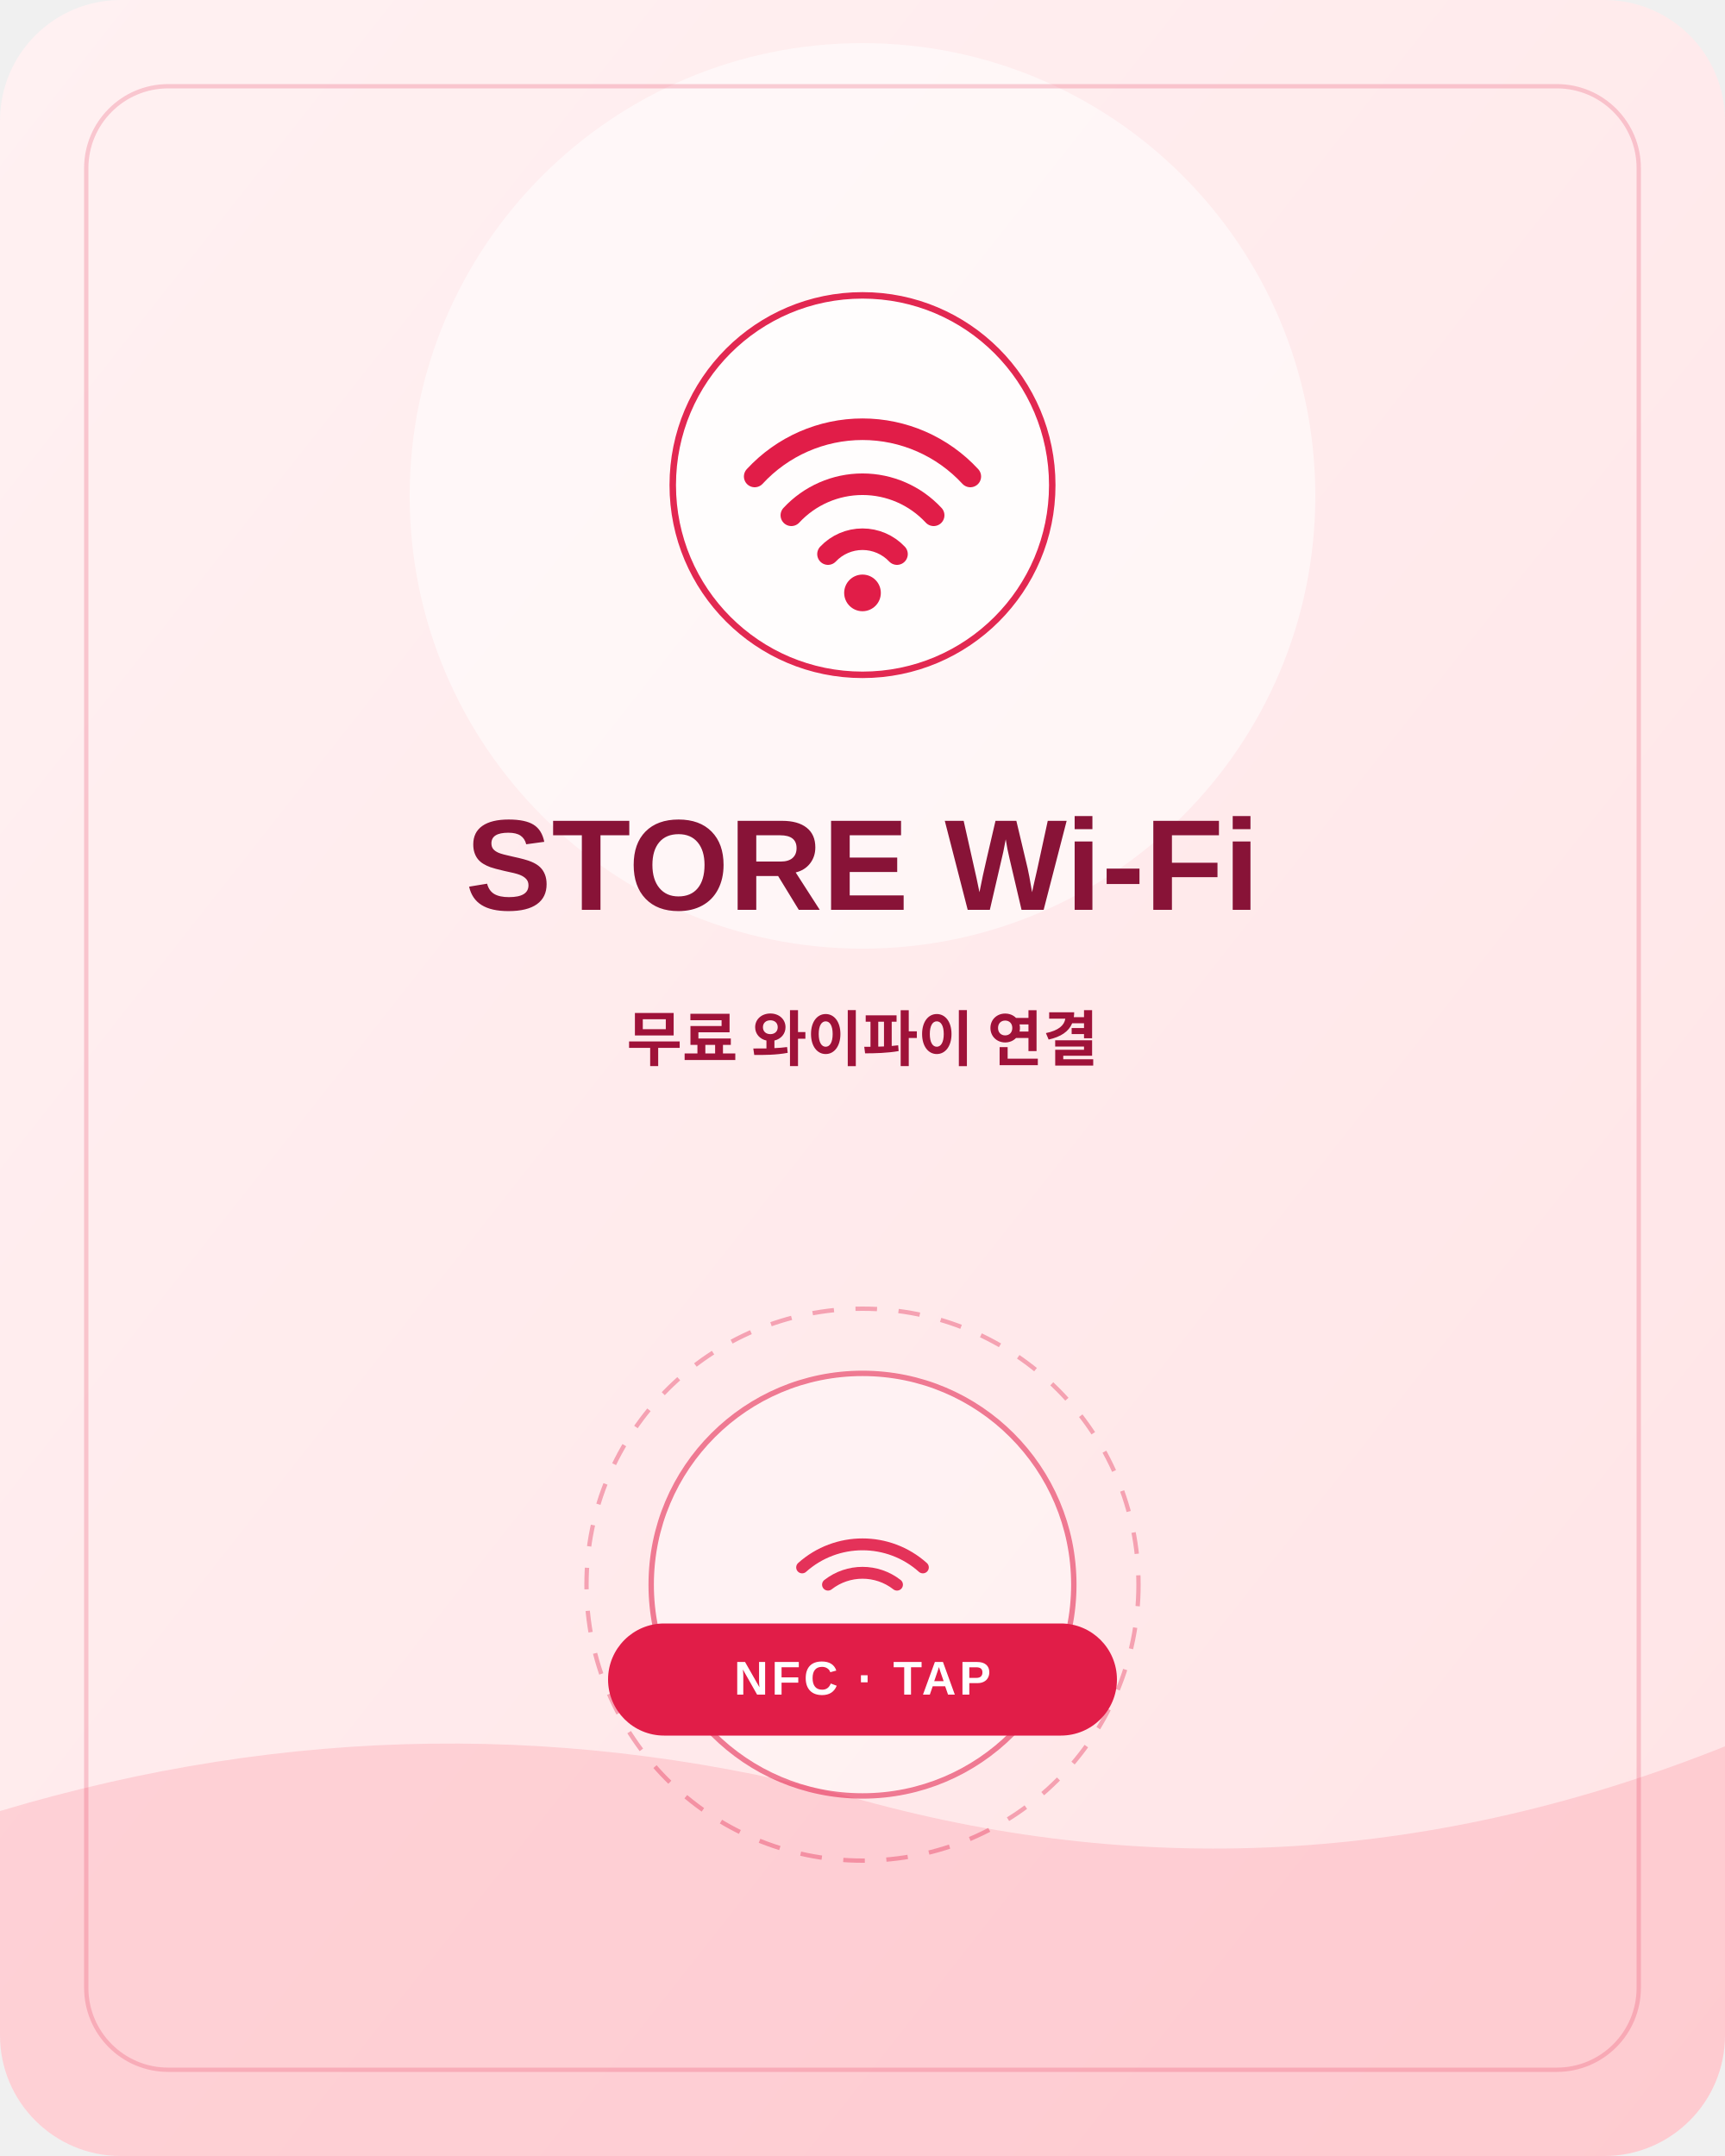
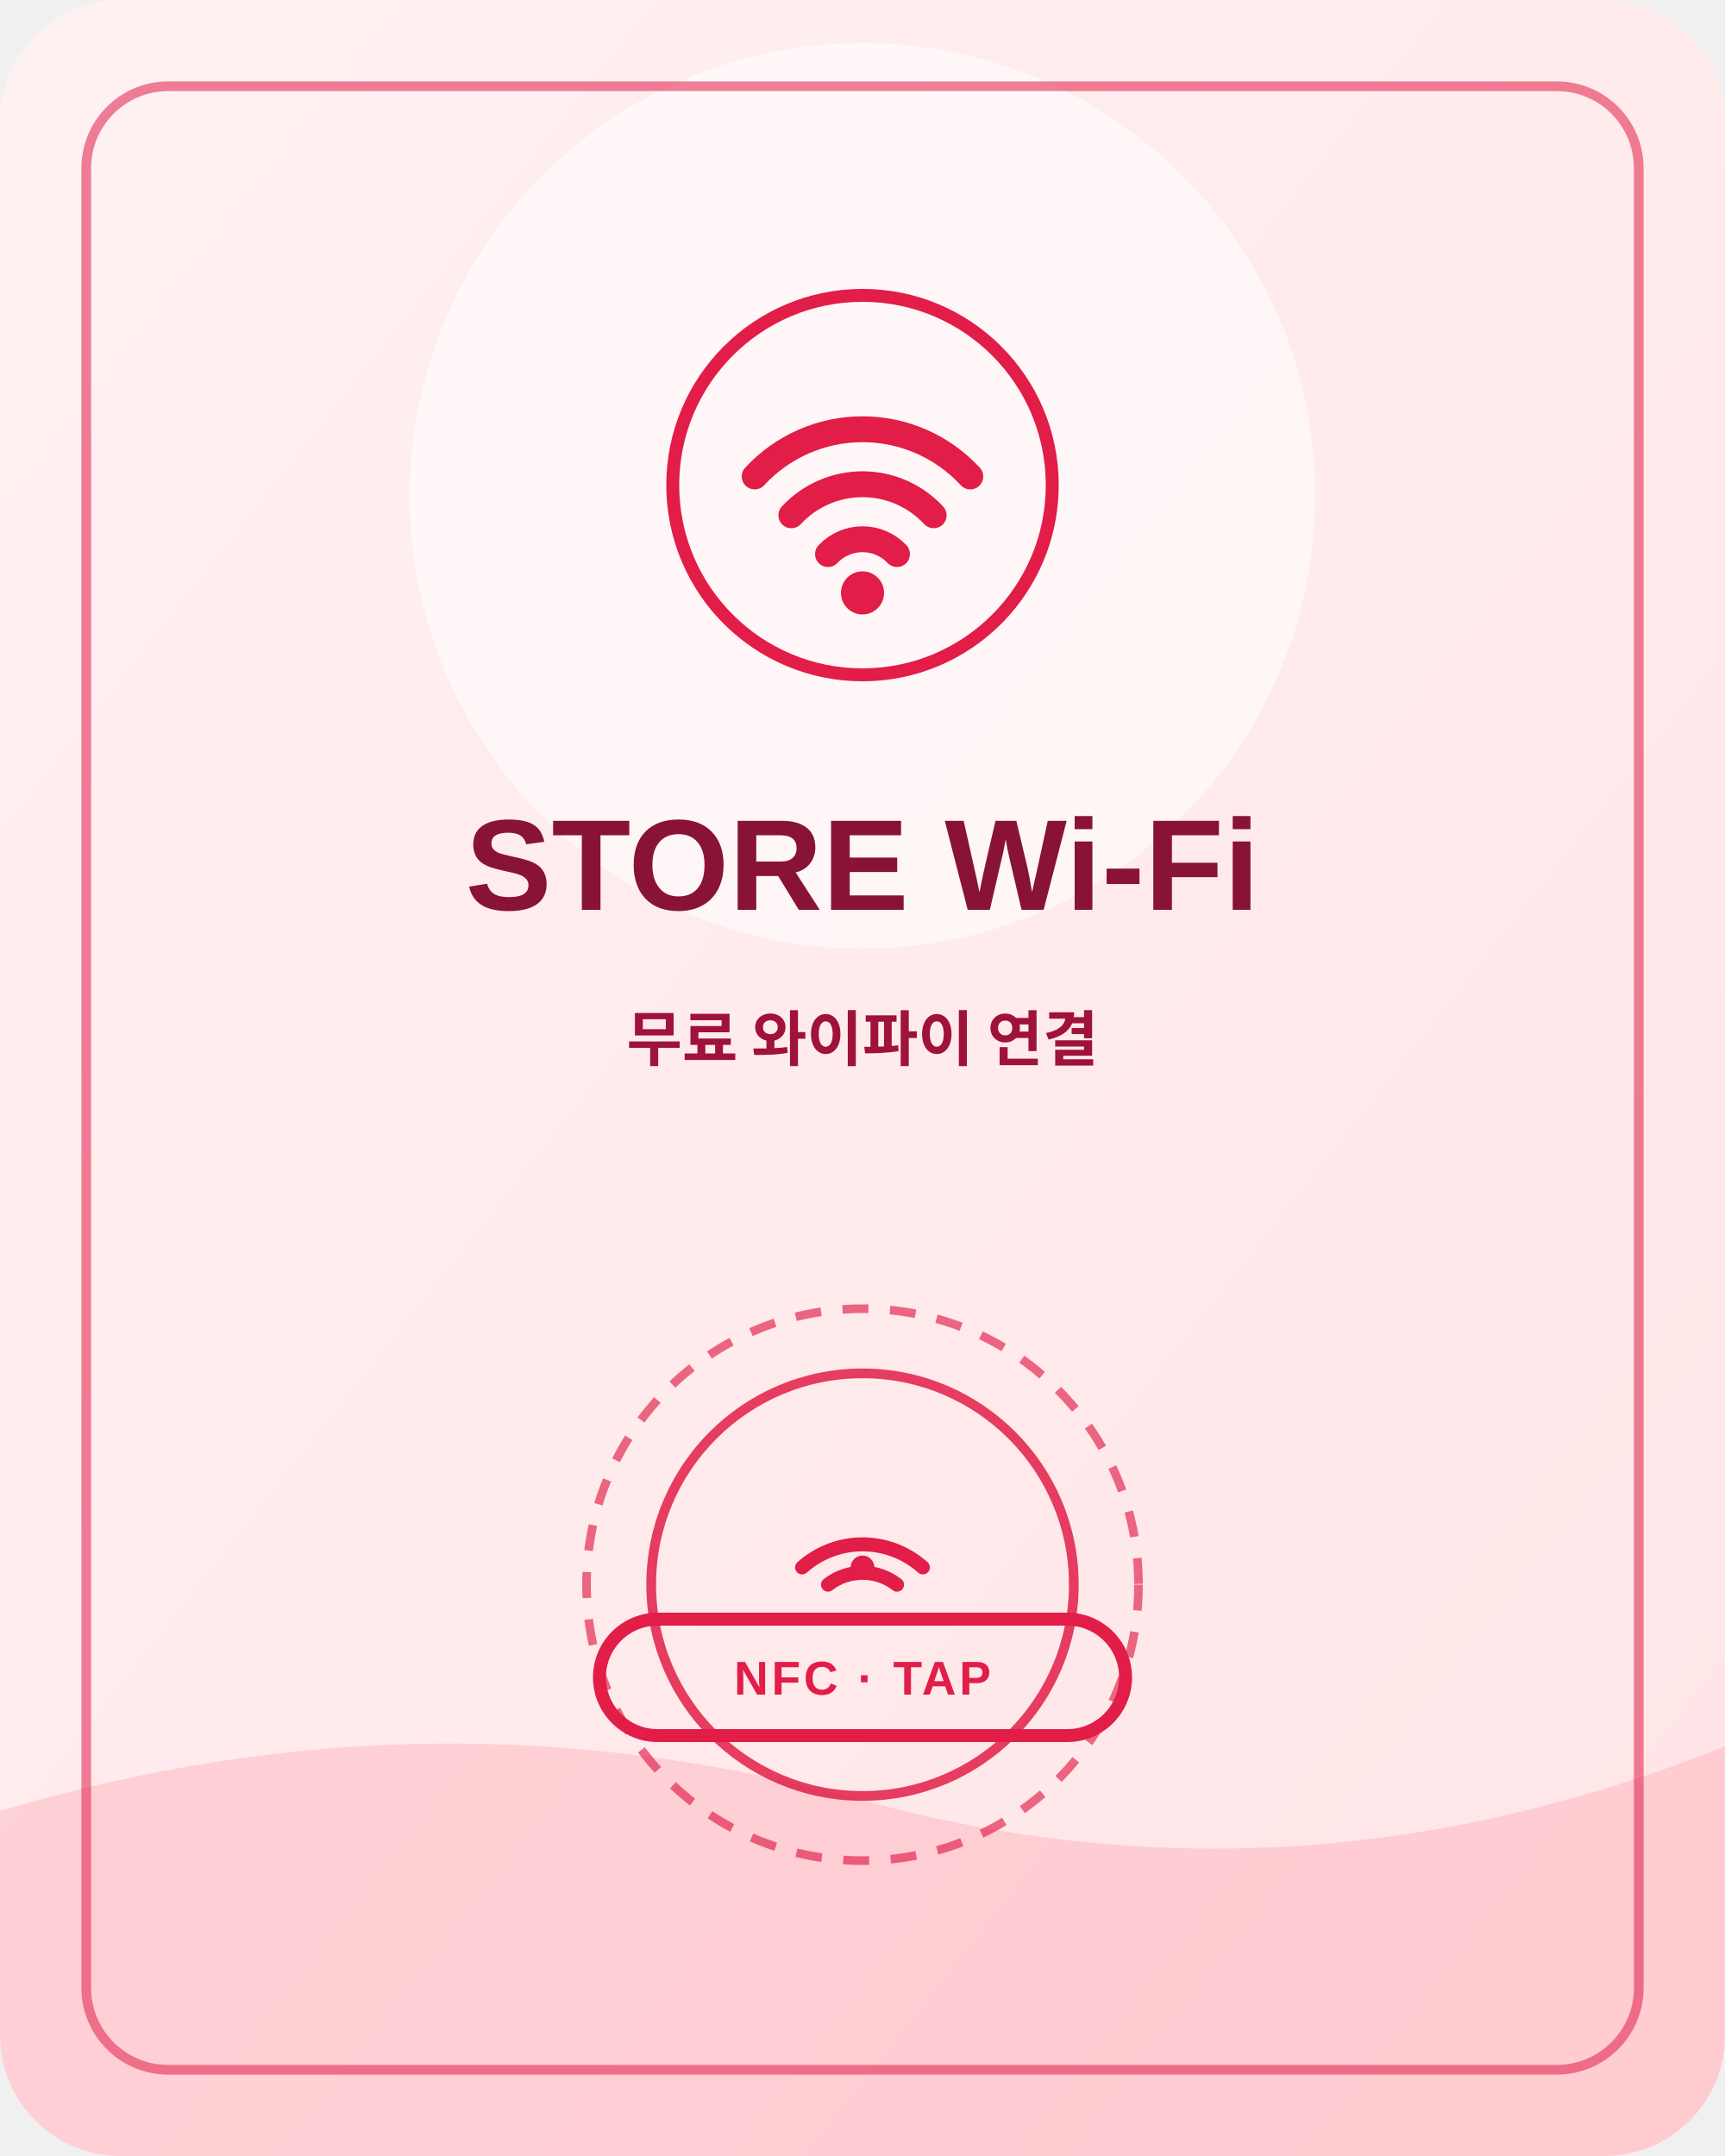
<svg xmlns="http://www.w3.org/2000/svg" width="800" height="1000" viewBox="0 0 800 1000">
  <defs>
    <linearGradient id="bg-10" x1="0%" y1="0%" x2="100%" y2="100%">
      <stop offset="0%" stop-color="#FFF1F2" />
      <stop offset="100%" stop-color="#FFE4E6" />
    </linearGradient>
    <linearGradient id="acc-10" x1="0%" y1="0%" x2="100%" y2="100%">
      <stop offset="0%" stop-color="#E11D48" />
      <stop offset="100%" stop-color="#FB7185" />
    </linearGradient>
    <radialGradient id="glow-10" cx="50%" cy="50%" r="50%">
      <stop offset="0%" stop-color="#FB7185" stop-opacity="0.28" />
      <stop offset="100%" stop-color="#FB7185" stop-opacity="0" />
    </radialGradient>
    <clipPath id="clip-10">
      <rect width="800" height="1000" rx="56" />
    </clipPath>
  </defs>
  <g clip-path="url(#clip-10)">
    <rect width="800" height="1000" rx="56" fill="url(#bg-10)" />
    <circle cx="400" cy="230" r="210" fill="#FFFFFF" opacity="0.55" />
    <path d="M 0 840 Q 200 780 400 835 T 800 810 V 1000 H 0 Z" fill="#FB7185" opacity="0.22" />
-     <rect x="40" y="40" width="720" height="920" rx="38" fill="none" stroke="#E11D48" stroke-width="2" opacity="0.2" />
-     <circle cx="400" cy="225" r="88" fill="rgba(255,255,255,0.85)" stroke="#E11D48" stroke-width="3" opacity="0.95" />
-     <g fill="none" stroke="#E11D48" stroke-width="10" stroke-linecap="round">
+     <rect x="40" y="40" width="720" height="920" rx="38" fill="none" stroke="#E11D48" stroke-width="4.5" opacity="0.55" />
+     <circle cx="400" cy="225" r="88" fill="none" stroke="#E11D48" stroke-width="6" />
+     <g fill="none" stroke="#E11D48" stroke-width="12" stroke-linecap="round">
      <path d="M 350 221 A 68 68 0 0 1 450 221" />
      <path d="M 367 239 A 45 45 0 0 1 433 239" />
      <path d="M 384 257 A 22 22 0 0 1 416 257" />
    </g>
-     <circle cx="400" cy="275" r="8.5" fill="#E11D48" />
-     <circle cx="400" cy="735" r="128" fill="none" stroke="#E11D48" stroke-width="2" stroke-dasharray="10 10" opacity="0.35" />
-     <circle cx="400" cy="735" r="98" fill="rgba(255,255,255,0.72)" stroke="#E11D48" stroke-width="2.5" opacity="0.55" />
-     <g fill="none" stroke="#E11D48" stroke-width="5.5" stroke-linecap="round" opacity="0.9">
+     <circle cx="400" cy="275" r="10" fill="#E11D48" />
+     <circle cx="400" cy="735" r="128" fill="none" stroke="#E11D48" stroke-width="4" stroke-dasharray="12 10" opacity="0.65" />
+     <circle cx="400" cy="735" r="98" fill="none" stroke="#E11D48" stroke-width="4.5" opacity="0.85" />
+     <g fill="none" stroke="#E11D48" stroke-width="6.5" stroke-linecap="round">
      <path d="M 382 701 A 26 26 0 0 1 382 733" transform="rotate(-90 400 717)" />
      <path d="M 390 689 A 42 42 0 0 1 390 745" transform="rotate(-90 400 717)" />
    </g>
-     <rect x="282" y="753" width="236" height="52" rx="26" fill="#E11D48" />
-     <text x="400" y="786" text-anchor="middle" font-family="Outfit, Arial, sans-serif" font-size="22" font-weight="800" letter-spacing="1.5" fill="#FFFFFF">NFC · TAP</text>
+     <circle cx="400" cy="727" r="5.5" fill="#E11D48" />
+     <rect x="278" y="751" width="244" height="54" rx="27" fill="none" stroke="#E11D48" stroke-width="6" />
+     <text x="400" y="786" text-anchor="middle" font-family="Outfit, Arial, sans-serif" font-size="22" font-weight="900" letter-spacing="1.5" fill="#E11D48">NFC · TAP</text>
    <text x="400" y="422" text-anchor="middle" font-family="Outfit, 'Noto Sans KR', Arial, sans-serif" font-size="60" font-weight="900" fill="#881337">STORE Wi-Fi</text>
    <text x="400" y="492" text-anchor="middle" font-family="'Noto Sans KR', Arial, sans-serif" font-size="28" font-weight="700" fill="#9F1239">무료 와이파이 연결</text>
  </g>
</svg>
